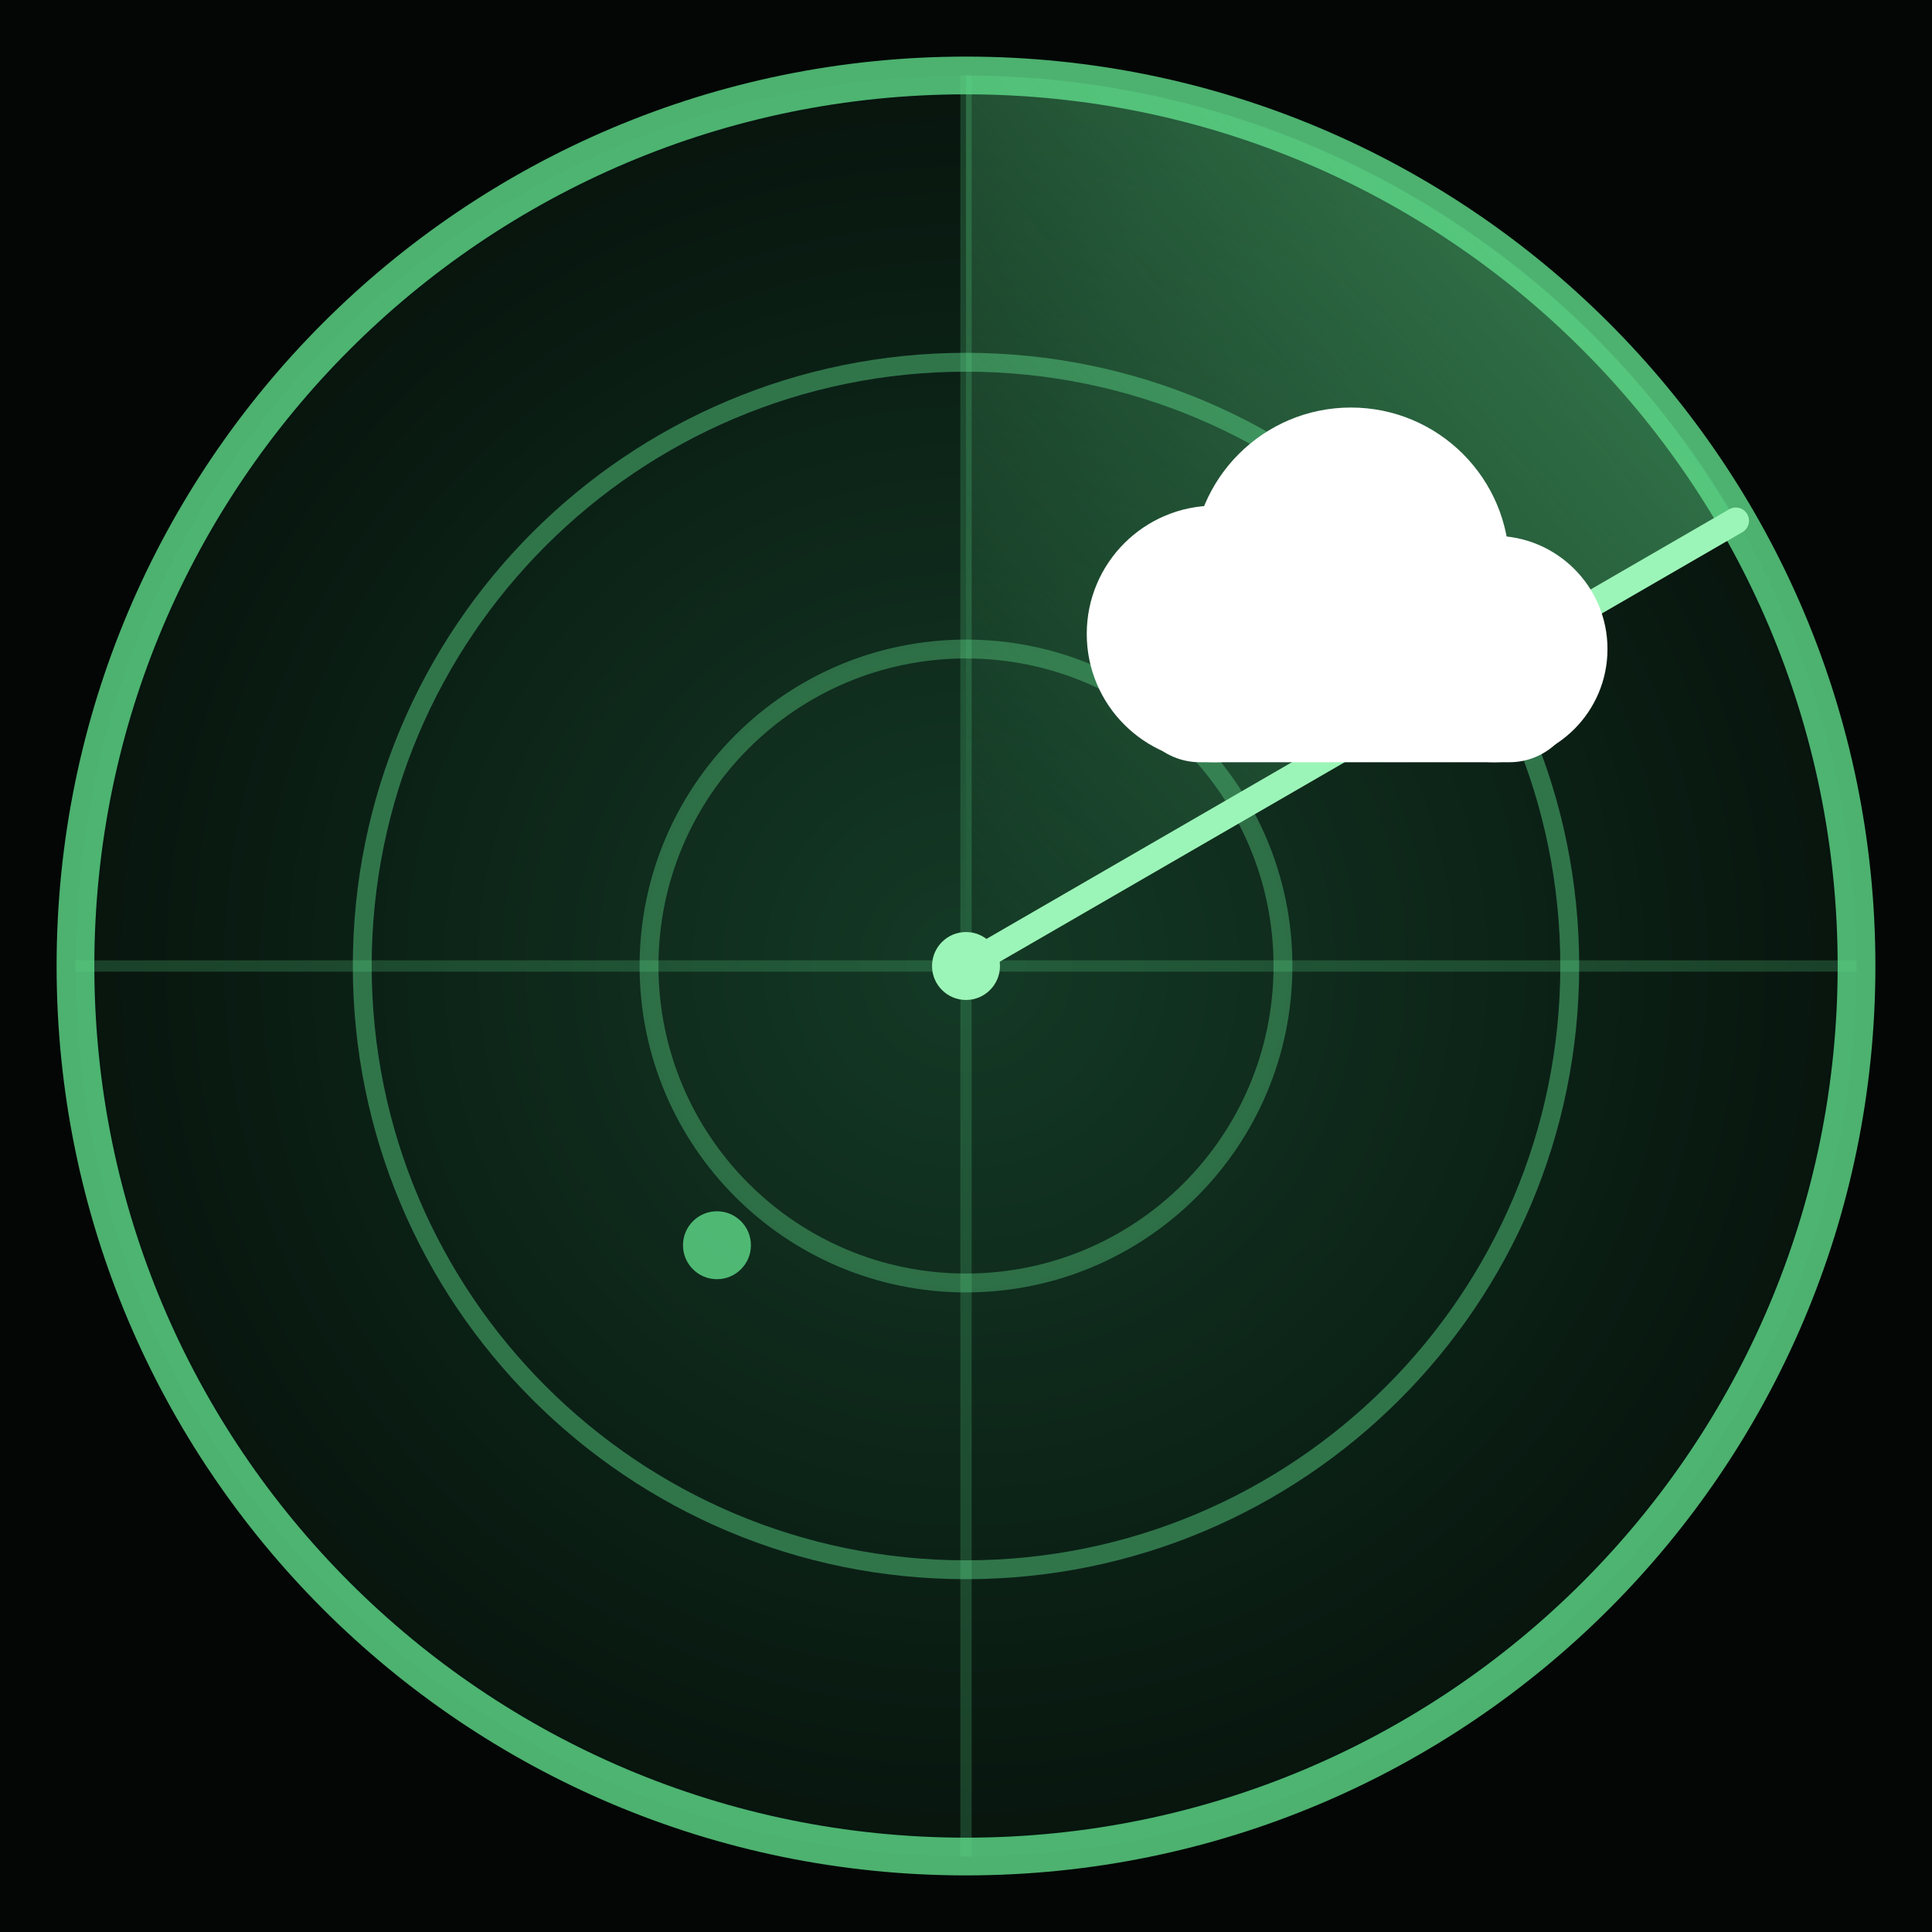
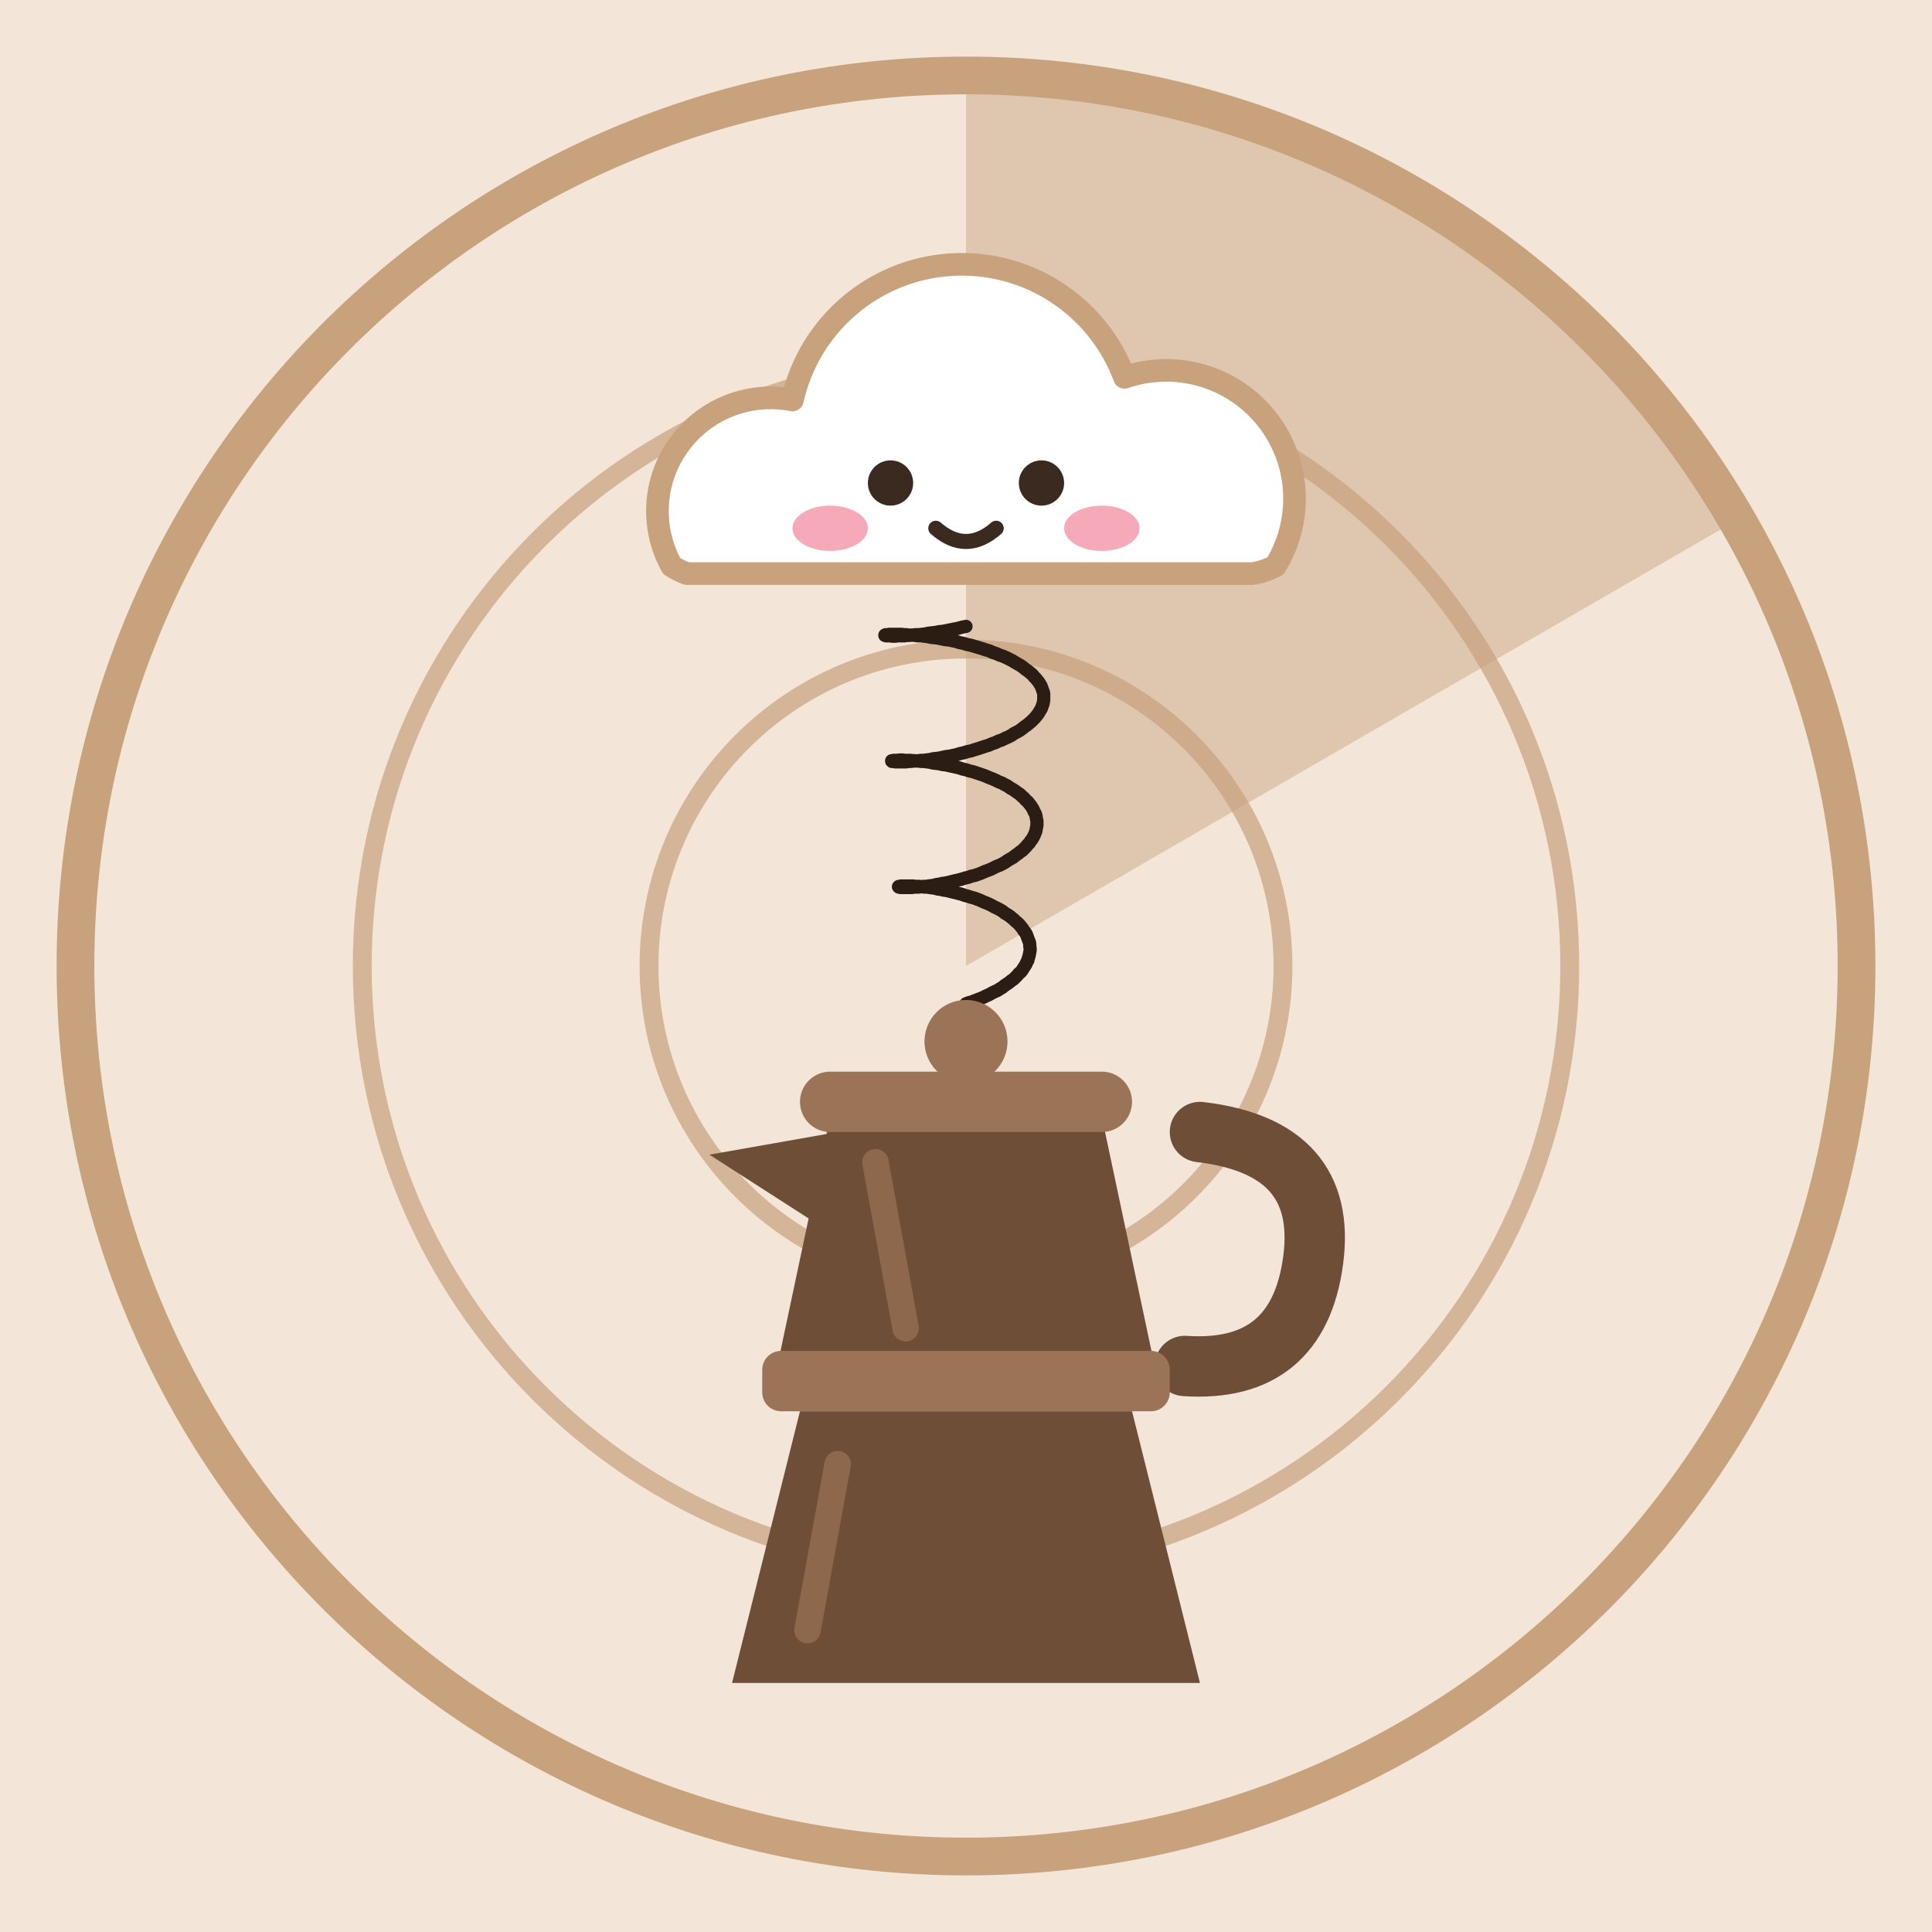
<svg xmlns="http://www.w3.org/2000/svg" viewBox="0 0 512 512">
-   <defs>
-     <radialGradient id="scope" cx="50%" cy="50%" r="50%">
-       <stop offset="0" stop-color="#143a26" />
-       <stop offset="1" stop-color="#07140d" />
-     </radialGradient>
-     <linearGradient id="sweep" x1="0" y1="1" x2="1" y2="0">
-       <stop offset="0" stop-color="#5fdc8a" stop-opacity="0" />
-       <stop offset="1" stop-color="#5fdc8a" stop-opacity=".6" />
-     </linearGradient>
-   </defs>
-   <rect width="512" height="512" fill="#030605" />
-   <circle cx="256" cy="256" r="236" fill="url(#scope)" />
-   <circle cx="256" cy="256" r="236" fill="none" stroke="#5fdc8a" stroke-width="10" stroke-opacity=".8" />
-   <g fill="none" stroke="#5fdc8a" stroke-width="5">
-     <circle cx="256" cy="256" r="160" stroke-opacity=".45" />
-     <circle cx="256" cy="256" r="84" stroke-opacity=".38" />
-     <path d="M256 20 V492 M20 256 H492" stroke-opacity=".22" stroke-width="3" />
+   <rect width="512" height="512" fill="#f3e5d8" />
+   <circle cx="256" cy="256" r="246" fill="#f3e5d8" />
+   <circle cx="256" cy="256" r="236" fill="none" stroke="#c8a27c" stroke-width="10" />
+   <g fill="none" stroke="#c8a27c" stroke-width="5" stroke-opacity=".7">
+     <circle cx="256" cy="256" r="160" />
+     <circle cx="256" cy="256" r="84" />
  </g>
-   <path d="M256 256 L256 20 A236 236 0 0 1 460 138 Z" fill="url(#sweep)" />
-   <path d="M256 256 L460 138" stroke="#9cf5b8" stroke-width="7" stroke-linecap="round" />
-   <circle cx="256" cy="256" r="9" fill="#9cf5b8" />
-   <circle cx="190" cy="330" r="9" fill="#5fdc8a" fill-opacity=".8" />
-   <g fill="#ffffff">
-     <circle cx="322" cy="168" r="34" />
-     <circle cx="358" cy="150" r="42" />
-     <circle cx="396" cy="172" r="30" />
-     <rect x="300" y="166" width="118" height="36" rx="18" />
+   <path d="M256 256 L256 20 A236 236 0 0 1 460 138 Z" fill="#c8a27c" fill-opacity=".45" />
+   <path d="M256.0 266.0 L256.8 265.7 L257.6 265.5 L258.3 265.2 L259.1 264.9 L259.9 264.6 L260.6 264.3 L261.4 263.9 L262.1 263.6 L262.8 263.2 L263.6 262.8 L264.3 262.5 L264.9 262.1 L265.6 261.7 L266.2 261.2 L266.8 260.8 L267.4 260.4 L268.0 259.9 L268.6 259.5 L269.1 259.0 L269.6 258.5 L270.0 258.0 L270.5 257.6 L270.9 257.1 L271.2 256.6 L271.6 256.0 L271.9 255.5 L272.1 255.0 L272.4 254.5 L272.5 254.0 L272.7 253.4 L272.8 252.9 L272.9 252.4 L273.0 251.8 L273.0 251.3 L272.9 250.8 L272.9 250.2 L272.8 249.7 L272.6 249.2 L272.4 248.7 L272.2 248.1 L272.0 247.6 L271.7 247.1 L271.3 246.6 L271.0 246.1 L270.6 245.6 L270.2 245.1 L269.7 244.6 L269.2 244.2 L268.7 243.7 L268.2 243.3 L267.6 242.8 L267.0 242.4 L266.3 242.0 L265.7 241.5 L265.0 241.1 L264.3 240.7 L263.6 240.4 L262.9 240.0 L262.1 239.6 L261.4 239.3 L260.6 239.0 L259.8 238.6 L259.0 238.3 L258.2 238.0 L257.4 237.8 L256.5 237.5 L255.7 237.3 L254.9 237.0 L254.1 236.8 L253.3 236.6 L252.5 236.4 L251.7 236.2 L250.9 236.0 L250.1 235.9 L249.3 235.7 L248.5 235.6 L247.8 235.4 L247.1 235.3 L246.3 235.2 L245.7 235.1 L245.0 235.1 L244.3 235.0 L243.7 234.9 L243.1 234.9 L242.6 234.9 L242.0 234.8 L241.5 234.8 L241.0 234.8 L240.6 234.8 L240.2 234.8 L239.8 234.8 L239.5 234.8 L239.2 234.8 L238.9 234.8 L238.7 234.8 L238.5 234.9 L238.3 234.9 L238.2 234.9 L238.2 235.0 L238.1 235.0 L238.1 235.0 L238.2 235.1 L238.3 235.1 L238.4 235.1 L238.6 235.2 L238.8 235.2 L239.0 235.2 L239.3 235.2 L239.6 235.2 L240.0 235.2 L240.3 235.2 L240.8 235.2 L241.2 235.2 L241.7 235.2 L242.3 235.1 L242.8 235.1 L243.4 235.1 L244.0 235.0 L244.7 234.9 L245.3 234.9 L246.0 234.8 L246.7 234.7 L247.5 234.6 L248.2 234.4 L249.0 234.3 L249.8 234.1 L250.6 234.0 L251.5 233.8 L252.3 233.6 L253.1 233.4 L254.0 233.2 L254.8 233.0 L255.7 232.7 L256.6 232.5 L257.4 232.2 L258.3 232.0 L259.2 231.7 L260.0 231.4 L260.9 231.0 L261.7 230.7 L262.5 230.4 L263.3 230.0 L264.1 229.6 L264.9 229.3 L265.7 228.9 L266.4 228.5 L267.1 228.0 L267.8 227.6 L268.5 227.2 L269.1 226.7 L269.7 226.3 L270.3 225.8 L270.9 225.4 L271.4 224.9 L271.9 224.4 L272.3 223.9 L272.8 223.4 L273.1 222.9 L273.5 222.4 L273.8 221.9 L274.1 221.3 L274.3 220.8 L274.5 220.3 L274.6 219.8 L274.7 219.2 L274.8 218.7 L274.8 218.2 L274.8 217.6 L274.7 217.1 L274.6 216.6 L274.5 216.0 L274.3 215.5 L274.0 215.0 L273.8 214.5 L273.5 214.0 L273.1 213.4 L272.7 212.9 L272.3 212.4 L271.8 212.0 L271.4 211.5 L270.8 211.0 L270.3 210.5 L269.7 210.1 L269.0 209.6 L268.4 209.2 L267.7 208.8 L267.0 208.3 L266.2 207.9 L265.5 207.5 L264.7 207.2 L263.9 206.8 L263.0 206.4 L262.2 206.1 L261.3 205.7 L260.5 205.4 L259.6 205.1 L258.7 204.8 L257.8 204.5 L256.9 204.3 L256.0 204.0 L255.1 203.8 L254.2 203.5 L253.3 203.3 L252.4 203.1 L251.5 202.9 L250.6 202.7 L249.7 202.6 L248.9 202.4 L248.0 202.3 L247.2 202.2 L246.4 202.0 L245.6 201.9 L244.8 201.8 L244.1 201.8 L243.4 201.7 L242.7 201.6 L242.0 201.6 L241.4 201.5 L240.8 201.5 L240.2 201.5 L239.7 201.5 L239.2 201.4 L238.7 201.4 L238.3 201.4 L237.9 201.5 L237.6 201.5 L237.2 201.5 L237.0 201.5 L236.8 201.5 L236.6 201.6 L236.4 201.6 L236.3 201.6 L236.3 201.7 L236.3 201.7 L236.3 201.7 L236.4 201.8 L236.5 201.8 L236.7 201.8 L236.9 201.8 L237.2 201.9 L237.5 201.9 L237.8 201.9 L238.2 201.9 L238.6 201.9 L239.1 201.9 L239.6 201.9 L240.1 201.9 L240.7 201.8 L241.3 201.8 L241.9 201.7 L242.6 201.7 L243.3 201.6 L244.0 201.5 L244.8 201.5 L245.5 201.4 L246.4 201.3 L247.2 201.1 L248.0 201.0 L248.9 200.9 L249.8 200.7 L250.7 200.5 L251.6 200.4 L252.5 200.2 L253.5 200.0 L254.4 199.7 L255.4 199.5 L256.3 199.2 L257.3 199.0 L258.2 198.7 L259.2 198.4 L260.1 198.1 L261.0 197.8 L262.0 197.5 L262.9 197.1 L263.8 196.8 L264.6 196.4 L265.5 196.1 L266.3 195.7 L267.2 195.3 L268.0 194.9 L268.7 194.4 L269.5 194.0 L270.2 193.6 L270.9 193.1 L271.5 192.6 L272.1 192.2 L272.7 191.7 L273.3 191.2 L273.8 190.7 L274.3 190.2 L274.7 189.7 L275.1 189.2 L275.4 188.7 L275.7 188.2 L276.0 187.7 L276.2 187.1 L276.4 186.6 L276.5 186.1 L276.6 185.5 L276.6 185.0 L276.6 184.5 L276.6 183.9 L276.5 183.4 L276.3 182.9 L276.1 182.3 L275.9 181.8 L275.6 181.3 L275.3 180.8 L274.9 180.3 L274.5 179.8 L274.0 179.3 L273.6 178.8 L273.0 178.3 L272.4 177.8 L271.8 177.4 L271.2 176.9 L270.5 176.4 L269.8 176.0 L269.1 175.6 L268.3 175.1 L267.5 174.7 L266.7 174.3 L265.8 173.9 L264.9 173.6 L264.0 173.2 L263.1 172.9 L262.2 172.5 L261.2 172.2 L260.3 171.9 L259.3 171.6 L258.3 171.3 L257.3 171.0 L256.3 170.8 L255.3 170.5 L254.3 170.3 L253.4 170.0 L252.4 169.8 L251.4 169.6 L250.4 169.5 L249.5 169.3 L248.5 169.1 L247.6 169.0 L246.7 168.9 L245.8 168.7 L244.9 168.6 L244.1 168.5 L243.2 168.5 L242.4 168.4 L241.7 168.3 L240.9 168.3 L240.2 168.2 L239.6 168.2 L238.9 168.1 L238.3 168.1 L237.8 168.1 L237.3 168.1 L236.8 168.1 L236.3 168.1 L235.9 168.1 L235.6 168.1 L235.3 168.2 L235.0 168.2 L234.8 168.2 L234.7 168.2 L234.5 168.3 L234.5 168.3 L234.5 168.3 L234.5 168.4 L234.6 168.4 L234.7 168.4 L234.8 168.5 L235.1 168.5 L235.3 168.5 L235.6 168.5 L236.0 168.5 L236.4 168.6 L236.8 168.6 L237.3 168.6 L237.9 168.5 L238.4 168.5 L239.0 168.5 L239.7 168.5 L240.4 168.4 L241.1 168.4 L241.8 168.3 L242.6 168.2 L243.5 168.2 L244.3 168.1 L245.2 168.0 L246.1 167.8 L247.0 167.7 L247.9 167.6 L248.9 167.4 L249.9 167.3 L250.9 167.1 L251.9 166.9 L252.9 166.7 L253.9 166.5 L255.0 166.2 L256.0 166.0" fill="none" stroke="#2b1d14" stroke-width="3.5" stroke-linecap="round" stroke-linejoin="round" />
+   <g fill="#ffffff" stroke="#c8a27c" stroke-width="6" stroke-linejoin="round">
+     <path d="M178 150 a30 30 0 0 1 32 -44 a46 46 0 0 1 88 -6 a34 34 0 0 1 40 50 a20 20 0 0 1 -6 2 h-150 a20 20 0 0 1 -4 -2 z" />
  </g>
+   <circle cx="236" cy="128" r="6" fill="#3b2a20" />
+   <circle cx="276" cy="128" r="6" fill="#3b2a20" />
+   <ellipse cx="220" cy="140" rx="10" ry="6" fill="#f6a9b8" />
+   <ellipse cx="292" cy="140" rx="10" ry="6" fill="#f6a9b8" />
+   <path d="M248 140 q8 7 16 0" fill="none" stroke="#3b2a20" stroke-width="4" stroke-linecap="round" />
+   <path d="M318 300 q34 4 30 34 q-4 30 -34 28" fill="none" stroke="#6f4e37" stroke-width="16" stroke-linecap="round" />
+   <path d="M222 300 L188 306 L216 324 Z" fill="#6f4e37" />
+   <path d="M206 362 L306 362 L292 296 L220 296 Z" fill="#6f4e37" />
+   <rect x="202" y="358" width="108" height="16" rx="5" fill="#9b7356" />
+   <path d="M212 374 L300 374 L318 446 L194 446 Z" fill="#6f4e37" />
+   <rect x="212" y="284" width="88" height="16" rx="8" fill="#9b7356" />
+   <circle cx="256" cy="276" r="11" fill="#9b7356" />
+   <path d="M232 308 L240 352" stroke="#9b7356" stroke-width="7" stroke-linecap="round" opacity=".7" />
+   <path d="M222 388 L214 432" stroke="#9b7356" stroke-width="7" stroke-linecap="round" opacity=".7" />
</svg>
